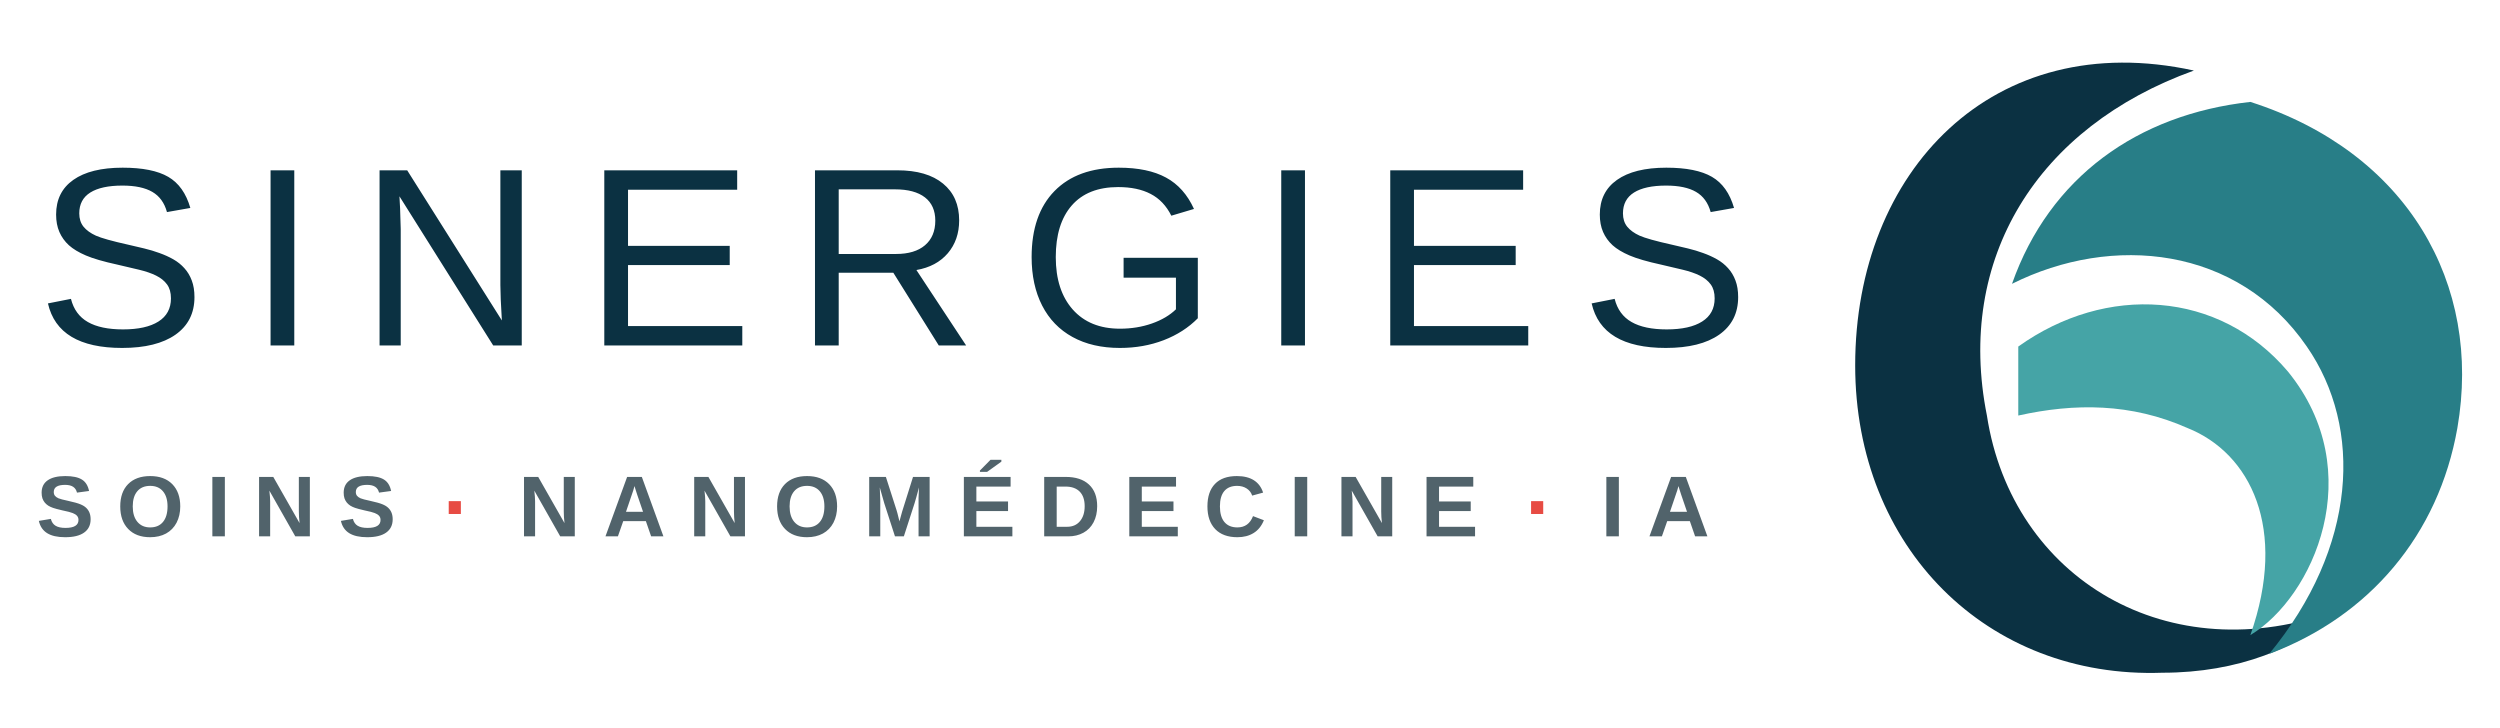
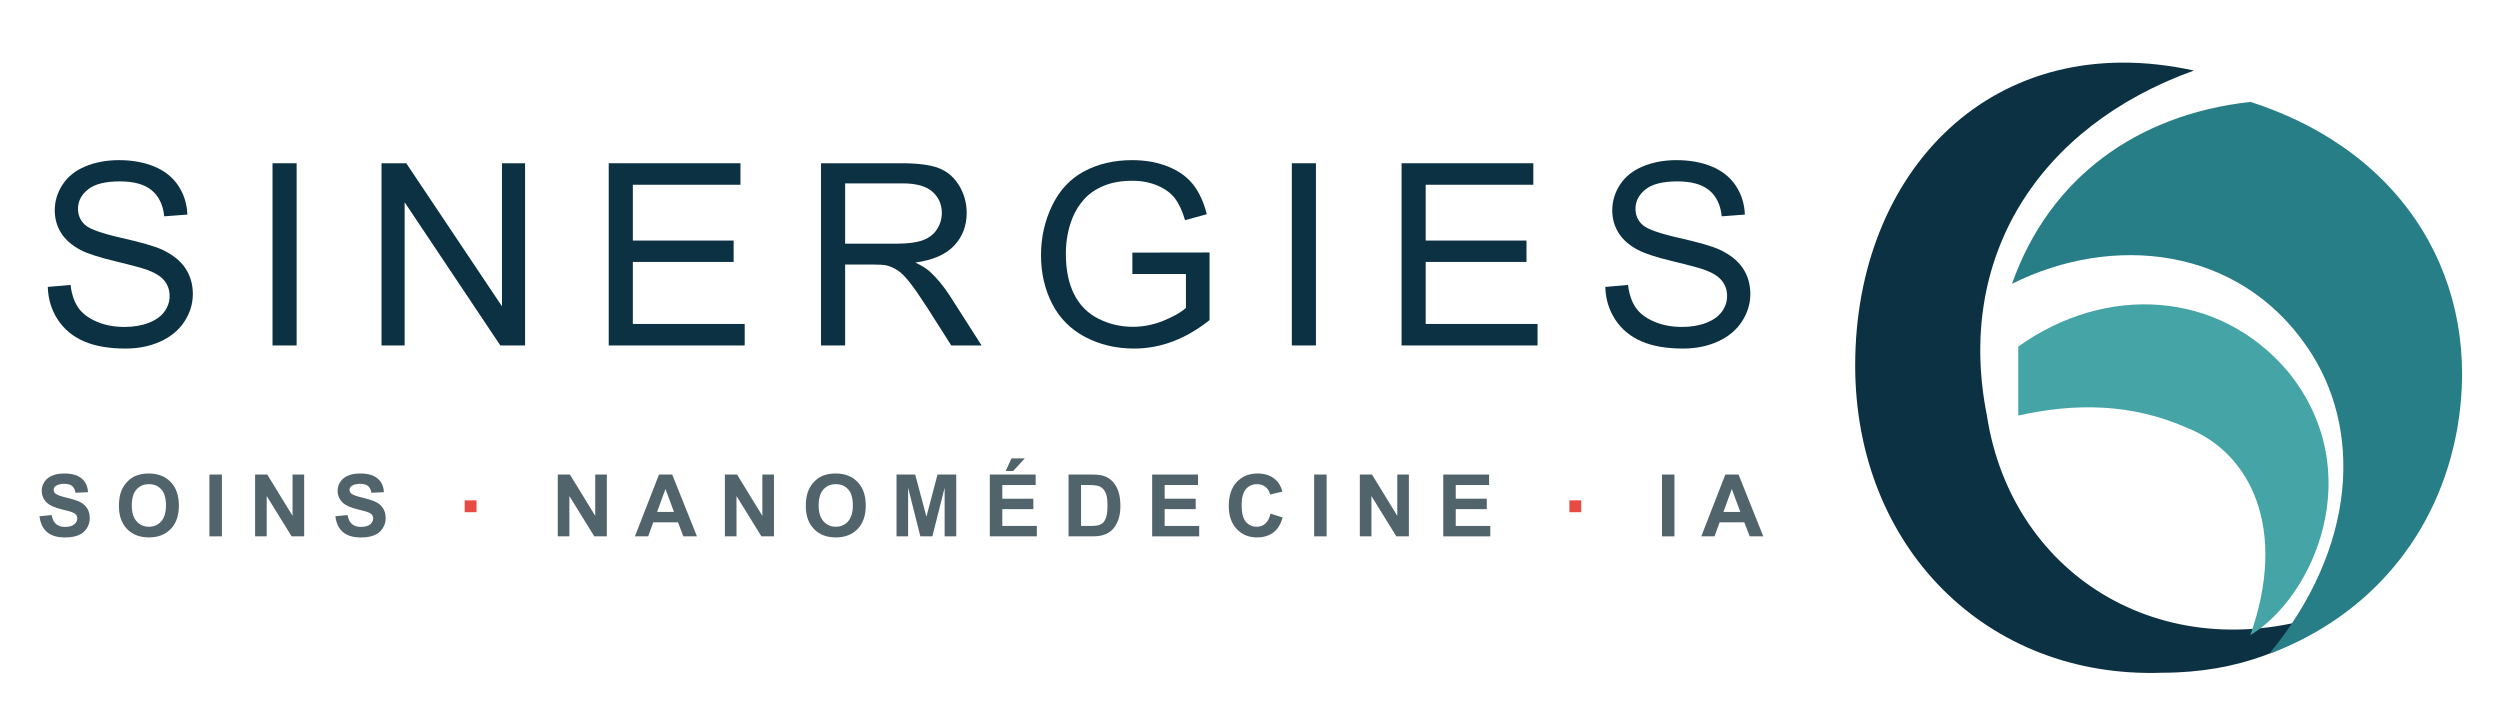
<svg xmlns="http://www.w3.org/2000/svg" viewBox="0 0 550 160" role="img" aria-labelledby="logo-title logo-description">
-   <text x="8" y="76" fill="#0b3142" font-family="Arial, Helvetica, sans-serif" font-size="56" font-weight="500" letter-spacing="9" textLength="380" lengthAdjust="spacing">SINERGIES</text>
-   <text x="8" y="118" fill="#51636b" font-family="Arial, Helvetica, sans-serif" font-size="19" font-weight="600" letter-spacing="5" textLength="380" lengthAdjust="spacing">SOINS <tspan fill="#e74b43">·</tspan> NANOMÉDECINE <tspan fill="#e74b43">·</tspan> IA</text>
+   <g aria-hidden="true">
+     <path fill="#0b3142" d="M10.516 63.121 15.52 62.684Q15.875 65.691 17.174 67.619Q18.473 69.547 21.207 70.736Q23.941 71.926 27.359 71.926Q30.395 71.926 32.719 71.023Q35.043 70.121 36.178 68.549Q37.312 66.977 37.312 65.117Q37.312 63.23 36.219 61.822Q35.125 60.414 32.609 59.457Q30.996 58.828 25.473 57.502Q19.949 56.176 17.734 55.0Q14.863 53.496 13.455 51.268Q12.047 49.039 12.047 46.277Q12.047 43.242 13.77 40.604Q15.492 37.965 18.801 36.598Q22.109 35.23 26.156 35.23Q30.613 35.23 34.018 36.666Q37.422 38.102 39.254 40.891Q41.086 43.68 41.223 47.207L36.137 47.59Q35.727 43.789 33.361 41.848Q30.996 39.906 26.375 39.906Q21.562 39.906 19.361 41.67Q17.16 43.434 17.16 45.922Q17.16 48.082 18.719 49.477Q20.25 50.871 26.717 52.334Q33.184 53.797 35.59 54.891Q39.09 56.504 40.758 58.979Q42.426 61.453 42.426 64.68Q42.426 67.879 40.594 70.709Q38.762 73.539 35.33 75.111Q31.898 76.684 27.605 76.684Q22.164 76.684 18.486 75.098Q14.809 73.512 12.717 70.326Q10.625 67.141 10.516 63.121Z" />
+     <path fill="#0b3142" d="M59.954 76.0V35.914H65.258V76.0Z" />
+     <path fill="#0b3142" d="M83.935 76.0V35.914H89.376L110.431 67.387V35.914H115.517V76.0H110.075L89.021 44.5V76.0Z" />
+     <path fill="#0b3142" d="M133.919 76.0V35.914H162.904V40.645H139.224V52.922H161.4V57.625H139.224V71.27H163.833V76.0Z" />
+     <path fill="#0b3142" d="M180.623 76.0V35.914H198.396Q203.756 35.914 206.545 36.994Q209.334 38.074 211.002 40.809Q212.67 43.543 212.67 46.852Q212.67 51.117 209.908 54.043Q207.146 56.969 201.377 57.762Q203.482 58.773 204.576 59.758Q206.9 61.891 208.979 65.09L215.951 76.0H209.279L203.975 67.66Q201.65 64.051 200.146 62.137Q198.643 60.223 197.453 59.457Q196.264 58.691 195.033 58.391Q194.131 58.199 192.08 58.199H185.928V76.0ZM185.928 53.605H197.33Q200.967 53.605 203.018 52.854Q205.068 52.102 206.135 50.447Q207.201 48.793 207.201 46.852Q207.201 44.008 205.137 42.176Q203.072 40.344 198.615 40.344H185.928Z" />
+     <path fill="#0b3142" d="M249.12 60.277V55.574L266.1 55.547V70.422Q262.19 73.539 258.034 75.111Q253.877 76.684 249.502 76.684Q243.596 76.684 238.77 74.154Q233.944 71.625 231.483 66.84Q229.022 62.055 229.022 56.148Q229.022 50.297 231.469 45.225Q233.917 40.152 238.51 37.691Q243.104 35.23 249.092 35.23Q253.44 35.23 256.954 36.639Q260.467 38.047 262.463 40.562Q264.459 43.078 265.499 47.125L260.713 48.438Q259.811 45.375 258.471 43.625Q257.131 41.875 254.643 40.822Q252.155 39.77 249.12 39.77Q245.483 39.77 242.831 40.877Q240.178 41.984 238.551 43.789Q236.924 45.594 236.022 47.754Q234.491 51.473 234.491 55.82Q234.491 61.18 236.336 64.789Q238.182 68.398 241.709 70.148Q245.237 71.898 249.202 71.898Q252.647 71.898 255.928 70.572Q259.209 69.246 260.905 67.742V60.277Z" />
+     <path fill="#0b3142" d="M284.202 76.0V35.914H289.507V76.0Z" />
+     <path fill="#0b3142" d="M308.347 76.0V35.914H337.332V40.645H313.652V52.922H335.828V57.625H313.652V71.27H338.261V76.0Z" />
+     <path fill="#0b3142" d="M353.164 63.121 358.168 62.684Q358.523 65.691 359.822 67.619Q361.121 69.547 363.855 70.736Q366.59 71.926 370.008 71.926Q373.043 71.926 375.367 71.023Q377.691 70.121 378.826 68.549Q379.961 66.977 379.961 65.117Q379.961 63.23 378.867 61.822Q377.773 60.414 375.258 59.457Q373.645 58.828 368.121 57.502Q362.598 56.176 360.383 55.0Q357.512 53.496 356.104 51.268Q354.695 49.039 354.695 46.277Q354.695 43.242 356.418 40.604Q358.141 37.965 361.449 36.598Q364.758 35.23 368.805 35.23Q373.262 35.23 376.666 36.666Q380.07 38.102 381.902 40.891Q383.734 43.68 383.871 47.207L378.785 47.59Q378.375 43.789 376.01 41.848Q373.645 39.906 369.023 39.906Q364.211 39.906 362.01 41.67Q359.809 43.434 359.809 45.922Q359.809 48.082 361.367 49.477Q362.898 50.871 369.365 52.334Q375.832 53.797 378.238 54.891Q381.738 56.504 383.406 58.979Q385.074 61.453 385.074 64.68Q385.074 67.879 383.242 70.709Q381.41 73.539 377.979 75.111Q374.547 76.684 370.254 76.684Q364.812 76.684 361.135 75.098Q357.457 73.512 355.365 70.326Q353.273 67.141 353.164 63.121Z" />
+   </g>
+   <g aria-hidden="true">
+     <path fill="#51636b" d="M8.687 113.575 11.358 113.315Q11.6 114.66 12.337 115.291Q13.075 115.922 14.327 115.922Q15.654 115.922 16.326 115.361Q16.999 114.799 16.999 114.048Q16.999 113.565 16.716 113.227Q16.433 112.888 15.728 112.638Q15.246 112.471 13.529 112.044Q11.321 111.497 10.431 110.699Q9.178 109.576 9.178 107.962Q9.178 106.923 9.767 106.018Q10.356 105.114 11.465 104.641Q12.574 104.167 14.142 104.167Q16.702 104.167 17.996 105.29Q19.291 106.413 19.355 108.287L16.609 108.407Q16.433 107.359 15.853 106.9Q15.273 106.44 14.114 106.44Q12.917 106.44 12.24 106.932Q11.804 107.248 11.804 107.776Q11.804 108.259 12.212 108.602Q12.731 109.038 14.735 109.511Q16.739 109.984 17.699 110.49Q18.66 110.996 19.202 111.872Q19.745 112.749 19.745 114.039Q19.745 115.208 19.096 116.228Q18.446 117.249 17.259 117.745Q16.071 118.241 14.299 118.241Q11.72 118.241 10.338 117.049Q8.956 115.857 8.687 113.575Z" />
+     <path fill="#51636b" d="M26.16 111.283Q26.16 109.205 26.782 107.795Q27.245 106.756 28.048 105.93Q28.85 105.104 29.806 104.706Q31.077 104.167 32.738 104.167Q35.744 104.167 37.548 106.032Q39.352 107.897 39.352 111.218Q39.352 114.512 37.562 116.372Q35.771 118.232 32.775 118.232Q29.741 118.232 27.951 116.381Q26.16 114.53 26.16 111.283ZM28.99 111.19Q28.99 113.5 30.056 114.693Q31.123 115.885 32.765 115.885Q34.408 115.885 35.461 114.702Q36.514 113.519 36.514 111.153Q36.514 108.815 35.488 107.665Q34.463 106.515 32.765 106.515Q31.068 106.515 30.029 107.679Q28.99 108.843 28.99 111.19Z" />
+     <path fill="#51636b" d="M46.073 118.0V104.399H48.82V118.0Z" />
+     <path fill="#51636b" d="M56.125 118.0V104.399H58.797L64.363 113.482V104.399H66.915V118.0H64.159L58.676 109.131V118.0Z" />
+     <path fill="#51636b" d="M73.784 113.575 76.456 113.315Q76.697 114.66 77.435 115.291Q78.172 115.922 79.425 115.922Q80.751 115.922 81.424 115.361Q82.097 114.799 82.097 114.048Q82.097 113.565 81.814 113.227Q81.531 112.888 80.826 112.638Q80.343 112.471 78.627 112.044Q76.419 111.497 75.528 110.699Q74.276 109.576 74.276 107.962Q74.276 106.923 74.865 106.018Q75.454 105.114 76.563 104.641Q77.671 104.167 79.239 104.167Q81.8 104.167 83.094 105.29Q84.388 106.413 84.453 108.287L81.707 108.407Q81.531 107.359 80.951 106.9Q80.371 106.44 79.211 106.44Q78.015 106.44 77.337 106.932Q76.901 107.248 76.901 107.776Q76.901 108.259 77.309 108.602Q77.829 109.038 79.833 109.511Q81.837 109.984 82.797 110.49Q83.757 110.996 84.3 111.872Q84.843 112.749 84.843 114.039Q84.843 115.208 84.193 116.228Q83.544 117.249 82.356 117.745Q81.169 118.241 79.397 118.241Q76.818 118.241 75.435 117.049Q74.053 115.857 73.784 113.575Z" />
+     <path fill="#e74b43" d="M102.228 112.684V110.077H104.835V112.684Z" />
+     <path fill="#51636b" d="M122.711 118.0V104.399H125.383L130.95 113.482V104.399H133.501V118.0H130.745L125.263 109.131V118.0Z" />
+     <path fill="#51636b" d="M153.331 118.0H150.343L149.156 114.911H143.719L142.597 118.0H139.684L144.981 104.399H147.885ZM148.275 112.619 146.401 107.572 144.564 112.619Z" />
+     <path fill="#51636b" d="M159.477 118.0V104.399H162.148L167.715 113.482V104.399H170.266V118.0H167.511L162.028 109.131V118.0Z" />
+     <path fill="#51636b" d="M177.275 111.283Q177.275 109.205 177.896 107.795Q178.36 106.756 179.163 105.93Q179.965 105.104 180.921 104.706Q182.192 104.167 183.852 104.167Q186.858 104.167 188.663 106.032Q190.467 107.897 190.467 111.218Q190.467 114.512 188.677 116.372Q186.886 118.232 183.89 118.232Q180.856 118.232 179.065 116.381Q177.275 114.53 177.275 111.283ZM180.104 111.19Q180.104 113.5 181.171 114.693Q182.238 115.885 183.88 115.885Q185.522 115.885 186.575 114.702Q187.628 113.519 187.628 111.153Q187.628 108.815 186.603 107.665Q185.578 106.515 183.88 106.515Q182.183 106.515 181.143 107.679Q180.104 108.843 180.104 111.19Z" />
+     <path fill="#51636b" d="M197.235 118.0V104.399H201.344L203.812 113.677L206.252 104.399H210.371V118.0H207.82V107.294L205.12 118.0H202.476L199.786 107.294V118.0Z" />
+     <path fill="#51636b" d="M217.76 118.0V104.399H227.845V106.7H220.506V109.715H227.335V112.007H220.506V115.708H228.105V118.0ZM221.249 103.62 222.529 100.846H225.451L222.9 103.62Z" />
+     <path fill="#51636b" d="M235.085 104.399H240.104Q241.802 104.399 242.693 104.659Q243.89 105.012 244.743 105.912Q245.597 106.812 246.042 108.115Q246.487 109.418 246.487 111.33Q246.487 113.009 246.07 114.224Q245.56 115.708 244.613 116.627Q243.899 117.323 242.684 117.712Q241.774 118.0 240.253 118.0H235.085ZM237.832 106.7V115.708H239.882Q241.032 115.708 241.542 115.579Q242.21 115.412 242.651 115.013Q243.092 114.614 243.37 113.7Q243.648 112.786 243.648 111.209Q243.648 109.632 243.37 108.788Q243.092 107.943 242.591 107.47Q242.09 106.997 241.32 106.83Q240.745 106.7 239.065 106.7Z" />
+     <path fill="#51636b" d="M253.477 118.0V104.399H263.562V106.7H256.223V109.715H263.052V112.007H256.223V115.708H263.822V118.0Z" />
+     <path fill="#51636b" d="M279.514 113 282.176 113.844Q281.564 116.07 280.14 117.151Q278.716 118.232 276.527 118.232Q273.818 118.232 272.073 116.381Q270.329 114.53 270.329 111.32Q270.329 107.925 272.083 106.046Q273.836 104.167 276.694 104.167Q279.189 104.167 280.748 105.643Q281.675 106.515 282.139 108.147L279.421 108.797Q279.18 107.739 278.414 107.127Q277.649 106.515 276.554 106.515Q275.042 106.515 274.101 107.6Q273.159 108.686 273.159 111.116Q273.159 113.695 274.087 114.79Q275.014 115.885 276.499 115.885Q277.593 115.885 278.382 115.189Q279.171 114.493 279.514 113Z" />
+     <path fill="#51636b" d="M289.111 118.0V104.399H291.857V118.0Z" />
+     <path fill="#51636b" d="M299.162 118.0V104.399H301.834L307.401 113.482V104.399H309.952V118.0H307.197L301.714 109.131V118.0Z" />
+     <path fill="#51636b" d="M317.517 118.0V104.399H327.602V106.7H320.263V109.715H327.092V112.007H320.263V115.708H327.862V118.0Z" />
+     <path fill="#e74b43" d="M345.265 112.684V110.077H347.872V112.684Z" />
+     <path fill="#51636b" d="M365.637 118.0V104.399H368.383V118.0Z" />
+     <path fill="#51636b" d="M387.926 118.0H384.938L383.751 114.911H378.314L377.192 118.0H374.279L379.576 104.399H382.48ZM382.87 112.619 380.996 107.572 379.159 112.619Z" />
+   </g>
  <g transform="translate(404 10) scale(1.38)">
    <path fill="#0b3142" d="M57 4C25-3 3 20 3 51C3 80 24 101 52 100C64 100 74 96 80 90C53 100 28 85 24 59C19 34 32 13 57 4Z" />
    <path fill="#287e87" d="M66 9C91 17 103 38 99 61C96 78 85 91 69 97C83 80 84 61 75 48C64 32 44 30 28 38C34 21 48 11 66 9Z" />
    <path fill="#45a4a6" d="M29 48C43 38 61 39 72 52C85 68 76 88 66 94C72 77 66 65 56 61C47 57 38 57 29 59Z" />
  </g>
</svg>
